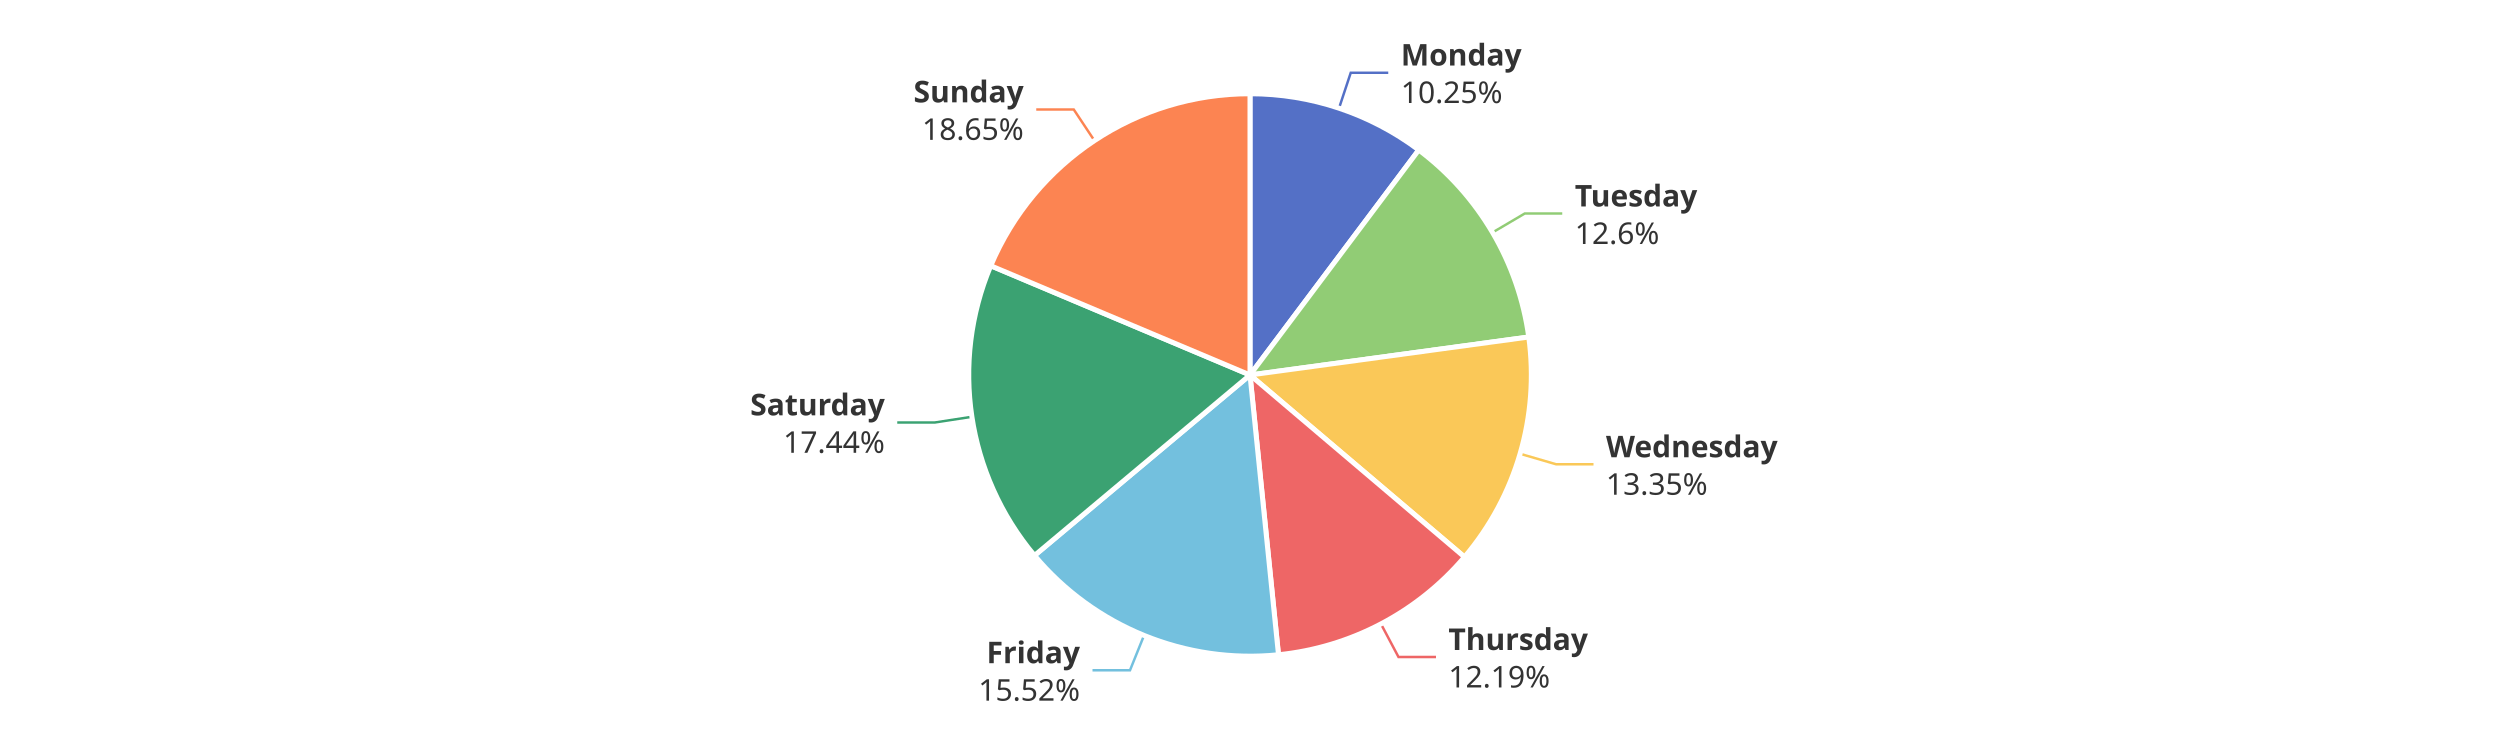
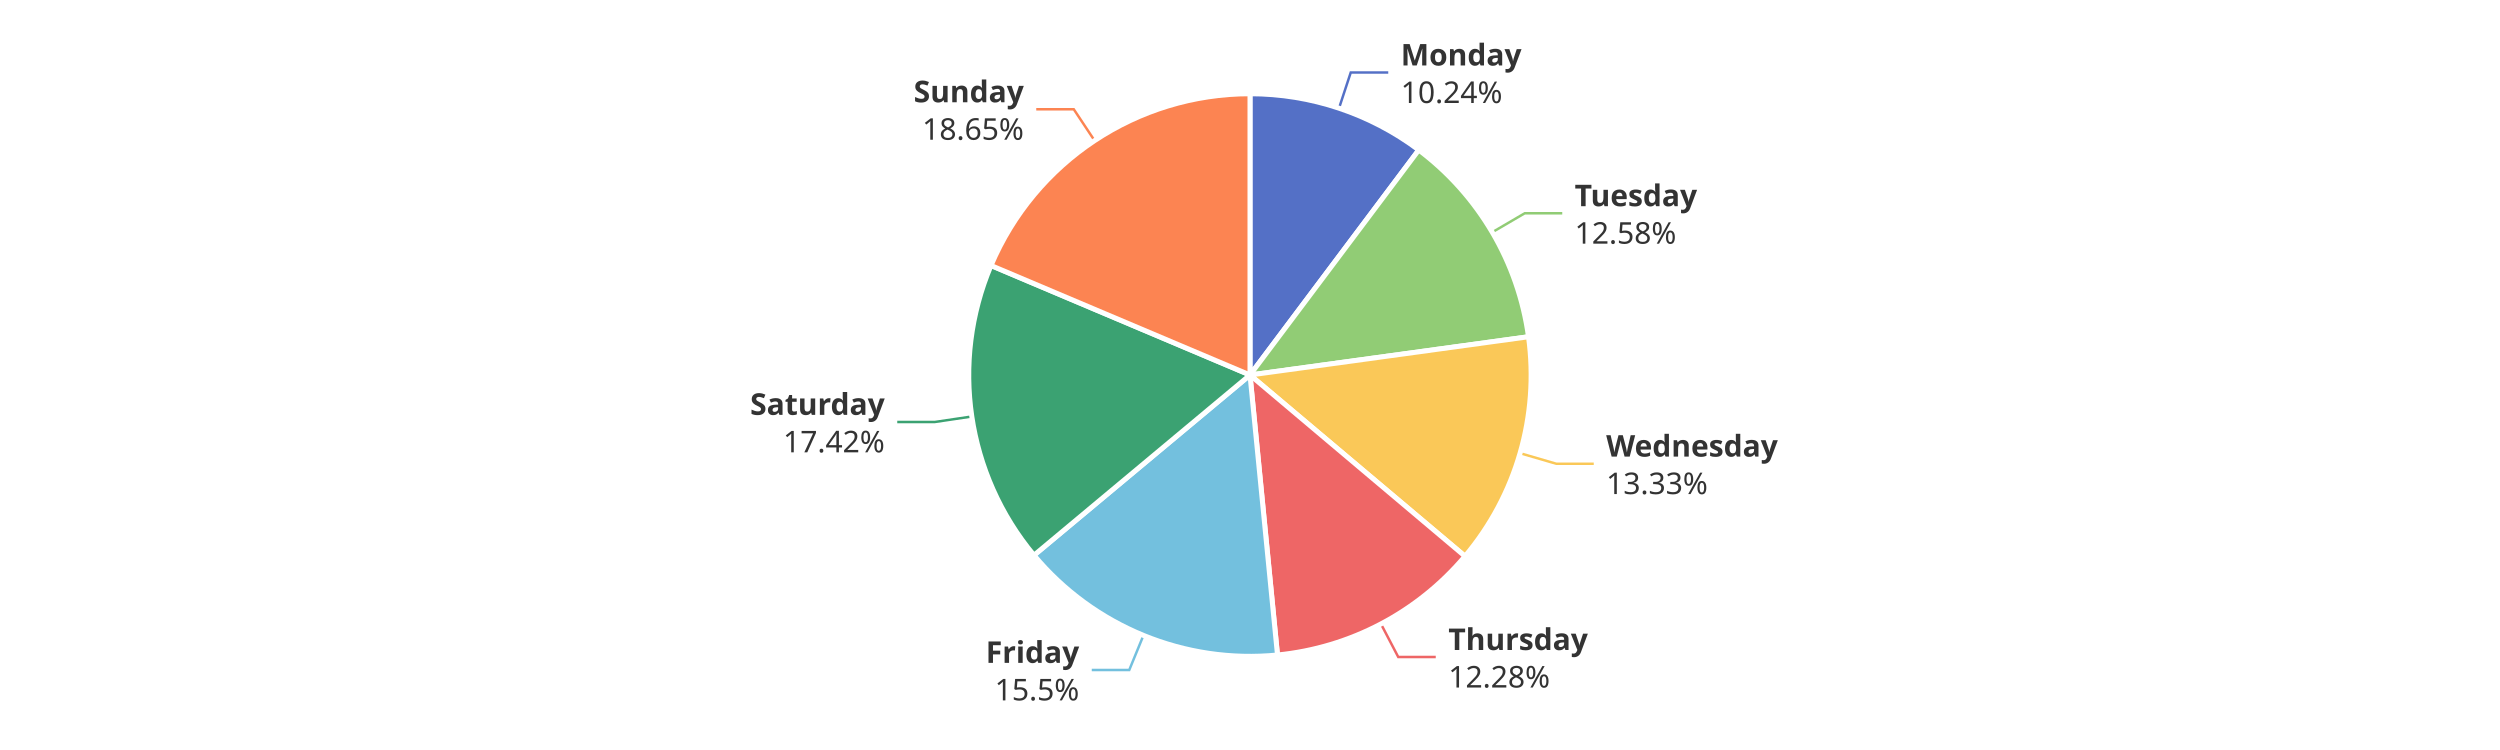
<svg xmlns="http://www.w3.org/2000/svg" width="1000" height="300" version="1.1" baseProfile="full" viewBox="0 0 1000 300">
  <rect width="1000" height="300" x="0" y="0" id="0" fill="#ffffff" />
-   <polyline points="535.6 43.3 540.3 29.1 555.3 29.1" fill="none" stroke="#5470c6" />
-   <polyline points="597 93 609.9 85.4 624.9 85.4" fill="none" stroke="#91cc75" />
-   <polyline points="608 181.5 622.4 185.7 637.4 185.7" fill="none" stroke="#fac858" />
-   <polyline points="552.4 249.6 559.4 262.8 574.4 262.8" fill="none" stroke="#ee6666" />
-   <polyline points="457.6 254.2 452 268.1 437 268.1" fill="none" stroke="#73c0de" />
-   <polyline points="388.8 166.7 373.9 169 358.9 169" fill="none" stroke="#3ba272" />
-   <polyline points="437.8 56.3 429.5 43.8 414.5 43.8" fill="none" stroke="#fc8452" />
+   <polyline points="535.6 43.3 540.3 29 555.3 29" fill="none" stroke="#5470c6" />
+   <polyline points="596.9 92.9 609.9 85.3 624.9 85.3" fill="none" stroke="#91cc75" />
+   <polyline points="608.1 181.3 622.5 185.5 637.5 185.5" fill="none" stroke="#fac858" />
+   <polyline points="552.4 249.6 559.3 262.8 574.3 262.8" fill="none" stroke="#ee6666" />
+   <polyline points="457.4 254.1 451.7 268 436.7 268" fill="none" stroke="#73c0de" />
+   <polyline points="388.7 166.6 373.9 168.8 358.9 168.8" fill="none" stroke="#3ba272" />
+   <polyline points="437.8 56.2 429.5 43.7 414.5 43.7" fill="none" stroke="#fc8452" />
  <path d="M500 37.5A112.5 112.5 0 0 1 567.5 60L500 150Z" fill="#5470c6" stroke="#fff" stroke-width="2" stroke-linejoin="round" />
-   <path d="M567.5 60A112.5 112.5 0 0 1 611.5 134.8L500 150Z" fill="#91cc75" stroke="#fff" stroke-width="2" stroke-linejoin="round" />
-   <path d="M611.5 134.8A112.5 112.5 0 0 1 585.8 222.8L500 150Z" fill="#fac858" stroke="#fff" stroke-width="2" stroke-linejoin="round" />
-   <path d="M585.8 222.8A112.5 112.5 0 0 1 511.4 261.9L500 150Z" fill="#ee6666" stroke="#fff" stroke-width="2" stroke-linejoin="round" />
-   <path d="M511.4 261.9A112.5 112.5 0 0 1 413.8 222.2L500 150Z" fill="#73c0de" stroke="#fff" stroke-width="2" stroke-linejoin="round" />
-   <path d="M413.8 222.2A112.5 112.5 0 0 1 396.3 106.3L500 150Z" fill="#3ba272" stroke="#fff" stroke-width="2" stroke-linejoin="round" />
-   <path d="M396.3 106.3A112.5 112.5 0 0 1 500 37.5L500 150Z" fill="#fc8452" stroke="#fff" stroke-width="2" stroke-linejoin="round" />
-   <path d="M0 -15l42.8 0l0 30l-42.8 0Z" transform="translate(560.3469 29.0522)" fill="none" />
-   <text dominant-baseline="central" text-anchor="start" style="font-size:12px;font-family:sans-serif;font-weight:bold;" y="-7.5" transform="translate(560.3469 29.0522)" fill="#333" stroke="rgb(255,255,255)" stroke-width="2" paint-order="stroke" stroke-miterlimit="2">Monday</text>
-   <text dominant-baseline="central" text-anchor="start" style="font-size:12px;font-family:sans-serif;" y="7.5" transform="translate(560.3469 29.0522)" fill="#333" stroke="rgb(255,255,255)" stroke-width="2" paint-order="stroke" stroke-miterlimit="2">10.25%</text>
-   <path d="M0 -15l46.2 0l0 30l-46.2 0Z" transform="translate(629.9413 85.4309)" fill="none" />
-   <text dominant-baseline="central" text-anchor="start" style="font-size:12px;font-family:sans-serif;font-weight:bold;" y="-7.5" transform="translate(629.9413 85.4309)" fill="#333" stroke="rgb(255,255,255)" stroke-width="2" paint-order="stroke" stroke-miterlimit="2">Tuesday</text>
-   <text dominant-baseline="central" text-anchor="start" style="font-size:12px;font-family:sans-serif;" y="7.5" transform="translate(629.9413 85.4309)" fill="#333" stroke="rgb(255,255,255)" stroke-width="2" paint-order="stroke" stroke-miterlimit="2">12.6%</text>
-   <path d="M0 -15l63.6 0l0 30l-63.6 0Z" transform="translate(642.3881 185.7409)" fill="none" />
-   <text dominant-baseline="central" text-anchor="start" style="font-size:12px;font-family:sans-serif;font-weight:bold;" y="-7.5" transform="translate(642.3881 185.7409)" fill="#333" stroke="rgb(255,255,255)" stroke-width="2" paint-order="stroke" stroke-miterlimit="2">Wednesday</text>
-   <text dominant-baseline="central" text-anchor="start" style="font-size:12px;font-family:sans-serif;" y="7.5" transform="translate(642.3881 185.7409)" fill="#333" stroke="rgb(255,255,255)" stroke-width="2" paint-order="stroke" stroke-miterlimit="2">13.35%</text>
-   <path d="M0 -15l50.2 0l0 30l-50.2 0Z" transform="translate(579.3722 262.8326)" fill="none" />
-   <text dominant-baseline="central" text-anchor="start" style="font-size:12px;font-family:sans-serif;font-weight:bold;" y="-7.5" transform="translate(579.3722 262.8326)" fill="#333" stroke="rgb(255,255,255)" stroke-width="2" paint-order="stroke" stroke-miterlimit="2">Thursday</text>
-   <text dominant-baseline="central" text-anchor="start" style="font-size:12px;font-family:sans-serif;" y="7.5" transform="translate(579.3722 262.8326)" fill="#333" stroke="rgb(255,255,255)" stroke-width="2" paint-order="stroke" stroke-miterlimit="2">12.19%</text>
-   <path d="M-40.9 -15l40.9 0l0 30l-40.9 0Z" transform="translate(431.9906 268.1158)" fill="none" />
-   <text dominant-baseline="central" text-anchor="end" style="font-size:12px;font-family:sans-serif;font-weight:bold;" y="-7.5" transform="translate(431.9906 268.1158)" fill="#333" stroke="rgb(255,255,255)" stroke-width="2" paint-order="stroke" stroke-miterlimit="2">Friday</text>
-   <text dominant-baseline="central" text-anchor="end" style="font-size:12px;font-family:sans-serif;" y="7.5" transform="translate(431.9906 268.1158)" fill="#333" stroke="rgb(255,255,255)" stroke-width="2" paint-order="stroke" stroke-miterlimit="2">15.52%</text>
-   <path d="M-48.2 -15l48.2 0l0 30l-48.2 0Z" transform="translate(353.9197 168.9737)" fill="none" />
-   <text dominant-baseline="central" text-anchor="end" style="font-size:12px;font-family:sans-serif;font-weight:bold;" y="-7.5" transform="translate(353.9197 168.9737)" fill="#333" stroke="rgb(255,255,255)" stroke-width="2" paint-order="stroke" stroke-miterlimit="2">Saturday</text>
-   <text dominant-baseline="central" text-anchor="end" style="font-size:12px;font-family:sans-serif;" y="7.5" transform="translate(353.9197 168.9737)" fill="#333" stroke="rgb(255,255,255)" stroke-width="2" paint-order="stroke" stroke-miterlimit="2">17.44%</text>
-   <path d="M-40.9 -15l40.9 0l0 30l-40.9 0Z" transform="translate(409.471 43.7836)" fill="none" />
-   <text dominant-baseline="central" text-anchor="end" style="font-size:12px;font-family:sans-serif;font-weight:bold;" y="-7.5" transform="translate(409.471 43.7836)" fill="#333" stroke="rgb(255,255,255)" stroke-width="2" paint-order="stroke" stroke-miterlimit="2">Sunday</text>
-   <text dominant-baseline="central" text-anchor="end" style="font-size:12px;font-family:sans-serif;" y="7.5" transform="translate(409.471 43.7836)" fill="#333" stroke="rgb(255,255,255)" stroke-width="2" paint-order="stroke" stroke-miterlimit="2">18.65%</text>
+   <path d="M567.5 60A112.5 112.5 0 0 1 611.4 134.7L500 150Z" fill="#91cc75" stroke="#fff" stroke-width="2" stroke-linejoin="round" />
+   <path d="M611.4 134.7A112.5 112.5 0 0 1 586 222.5L500 150Z" fill="#fac858" stroke="#fff" stroke-width="2" stroke-linejoin="round" />
+   <path d="M586 222.5A112.5 112.5 0 0 1 511 262L500 150Z" fill="#ee6666" stroke="#fff" stroke-width="2" stroke-linejoin="round" />
+   <path d="M511 262A112.5 112.5 0 0 1 413.6 222.1L500 150Z" fill="#73c0de" stroke="#fff" stroke-width="2" stroke-linejoin="round" />
+   <path d="M413.6 222.1A112.5 112.5 0 0 1 396.4 106.2L500 150Z" fill="#3ba272" stroke="#fff" stroke-width="2" stroke-linejoin="round" />
+   <path d="M396.4 106.2A112.5 112.5 0 0 1 500 37.5L500 150Z" fill="#fc8452" stroke="#fff" stroke-width="2" stroke-linejoin="round" />
+   <path d="M0 -15l42.8 0l0 30l-42.8 0Z" transform="translate(560.3167 29.0421)" fill="none" />
+   <text dominant-baseline="central" text-anchor="start" style="font-size:12px;font-family:sans-serif;font-weight:bold;" y="-7.5" transform="translate(560.3167 29.0421)" fill="#333" stroke="rgb(255,255,255)" stroke-width="2" paint-order="stroke" stroke-miterlimit="2">Monday</text>
+   <text dominant-baseline="central" text-anchor="start" style="font-size:12px;font-family:sans-serif;" y="7.5" transform="translate(560.3167 29.0421)" fill="#333" stroke="rgb(255,255,255)" stroke-width="2" paint-order="stroke" stroke-miterlimit="2">10.24%</text>
+   <path d="M0 -15l46.2 0l0 30l-46.2 0Z" transform="translate(629.8735 85.3156)" fill="none" />
+   <text dominant-baseline="central" text-anchor="start" style="font-size:12px;font-family:sans-serif;font-weight:bold;" y="-7.5" transform="translate(629.8735 85.3156)" fill="#333" stroke="rgb(255,255,255)" stroke-width="2" paint-order="stroke" stroke-miterlimit="2">Tuesday</text>
+   <text dominant-baseline="central" text-anchor="start" style="font-size:12px;font-family:sans-serif;" y="7.5" transform="translate(629.8735 85.3156)" fill="#333" stroke="rgb(255,255,255)" stroke-width="2" paint-order="stroke" stroke-miterlimit="2">12.58%</text>
+   <path d="M0 -15l63.6 0l0 30l-63.6 0Z" transform="translate(642.4643 185.4786)" fill="none" />
+   <text dominant-baseline="central" text-anchor="start" style="font-size:12px;font-family:sans-serif;font-weight:bold;" y="-7.5" transform="translate(642.4643 185.4786)" fill="#333" stroke="rgb(255,255,255)" stroke-width="2" paint-order="stroke" stroke-miterlimit="2">Wednesday</text>
+   <text dominant-baseline="central" text-anchor="start" style="font-size:12px;font-family:sans-serif;" y="7.5" transform="translate(642.4643 185.4786)" fill="#333" stroke="rgb(255,255,255)" stroke-width="2" paint-order="stroke" stroke-miterlimit="2">13.33%</text>
+   <path d="M0 -15l50.2 0l0 30l-50.2 0Z" transform="translate(579.3477 262.8455)" fill="none" />
+   <text dominant-baseline="central" text-anchor="start" style="font-size:12px;font-family:sans-serif;font-weight:bold;" y="-7.5" transform="translate(579.3477 262.8455)" fill="#333" stroke="rgb(255,255,255)" stroke-width="2" paint-order="stroke" stroke-miterlimit="2">Thursday</text>
+   <text dominant-baseline="central" text-anchor="start" style="font-size:12px;font-family:sans-serif;" y="7.5" transform="translate(579.3477 262.8455)" fill="#333" stroke="rgb(255,255,255)" stroke-width="2" paint-order="stroke" stroke-miterlimit="2">12.28%</text>
+   <path d="M-34.2 -15l34.2 0l0 30l-34.2 0Z" transform="translate(431.6848 267.9911)" fill="none" />
+   <text dominant-baseline="central" text-anchor="end" style="font-size:12px;font-family:sans-serif;font-weight:bold;" y="-7.5" transform="translate(431.6848 267.9911)" fill="#333" stroke="rgb(255,255,255)" stroke-width="2" paint-order="stroke" stroke-miterlimit="2">Friday</text>
+   <text dominant-baseline="central" text-anchor="end" style="font-size:12px;font-family:sans-serif;" y="7.5" transform="translate(431.6848 267.9911)" fill="#333" stroke="rgb(255,255,255)" stroke-width="2" paint-order="stroke" stroke-miterlimit="2">15.5%</text>
+   <path d="M-48.2 -15l48.2 0l0 30l-48.2 0Z" transform="translate(353.8906 168.7793)" fill="none" />
+   <text dominant-baseline="central" text-anchor="end" style="font-size:12px;font-family:sans-serif;font-weight:bold;" y="-7.5" transform="translate(353.8906 168.7793)" fill="#333" stroke="rgb(255,255,255)" stroke-width="2" paint-order="stroke" stroke-miterlimit="2">Saturday</text>
+   <text dominant-baseline="central" text-anchor="end" style="font-size:12px;font-family:sans-serif;" y="7.5" transform="translate(353.8906 168.7793)" fill="#333" stroke="rgb(255,255,255)" stroke-width="2" paint-order="stroke" stroke-miterlimit="2">17.42%</text>
+   <path d="M-40.9 -15l40.9 0l0 30l-40.9 0Z" transform="translate(409.5253 43.7476)" fill="none" />
+   <text dominant-baseline="central" text-anchor="end" style="font-size:12px;font-family:sans-serif;font-weight:bold;" y="-7.5" transform="translate(409.5253 43.7476)" fill="#333" stroke="rgb(255,255,255)" stroke-width="2" paint-order="stroke" stroke-miterlimit="2">Sunday</text>
+   <text dominant-baseline="central" text-anchor="end" style="font-size:12px;font-family:sans-serif;" y="7.5" transform="translate(409.5253 43.7476)" fill="#333" stroke="rgb(255,255,255)" stroke-width="2" paint-order="stroke" stroke-miterlimit="2">18.65%</text>
</svg>
